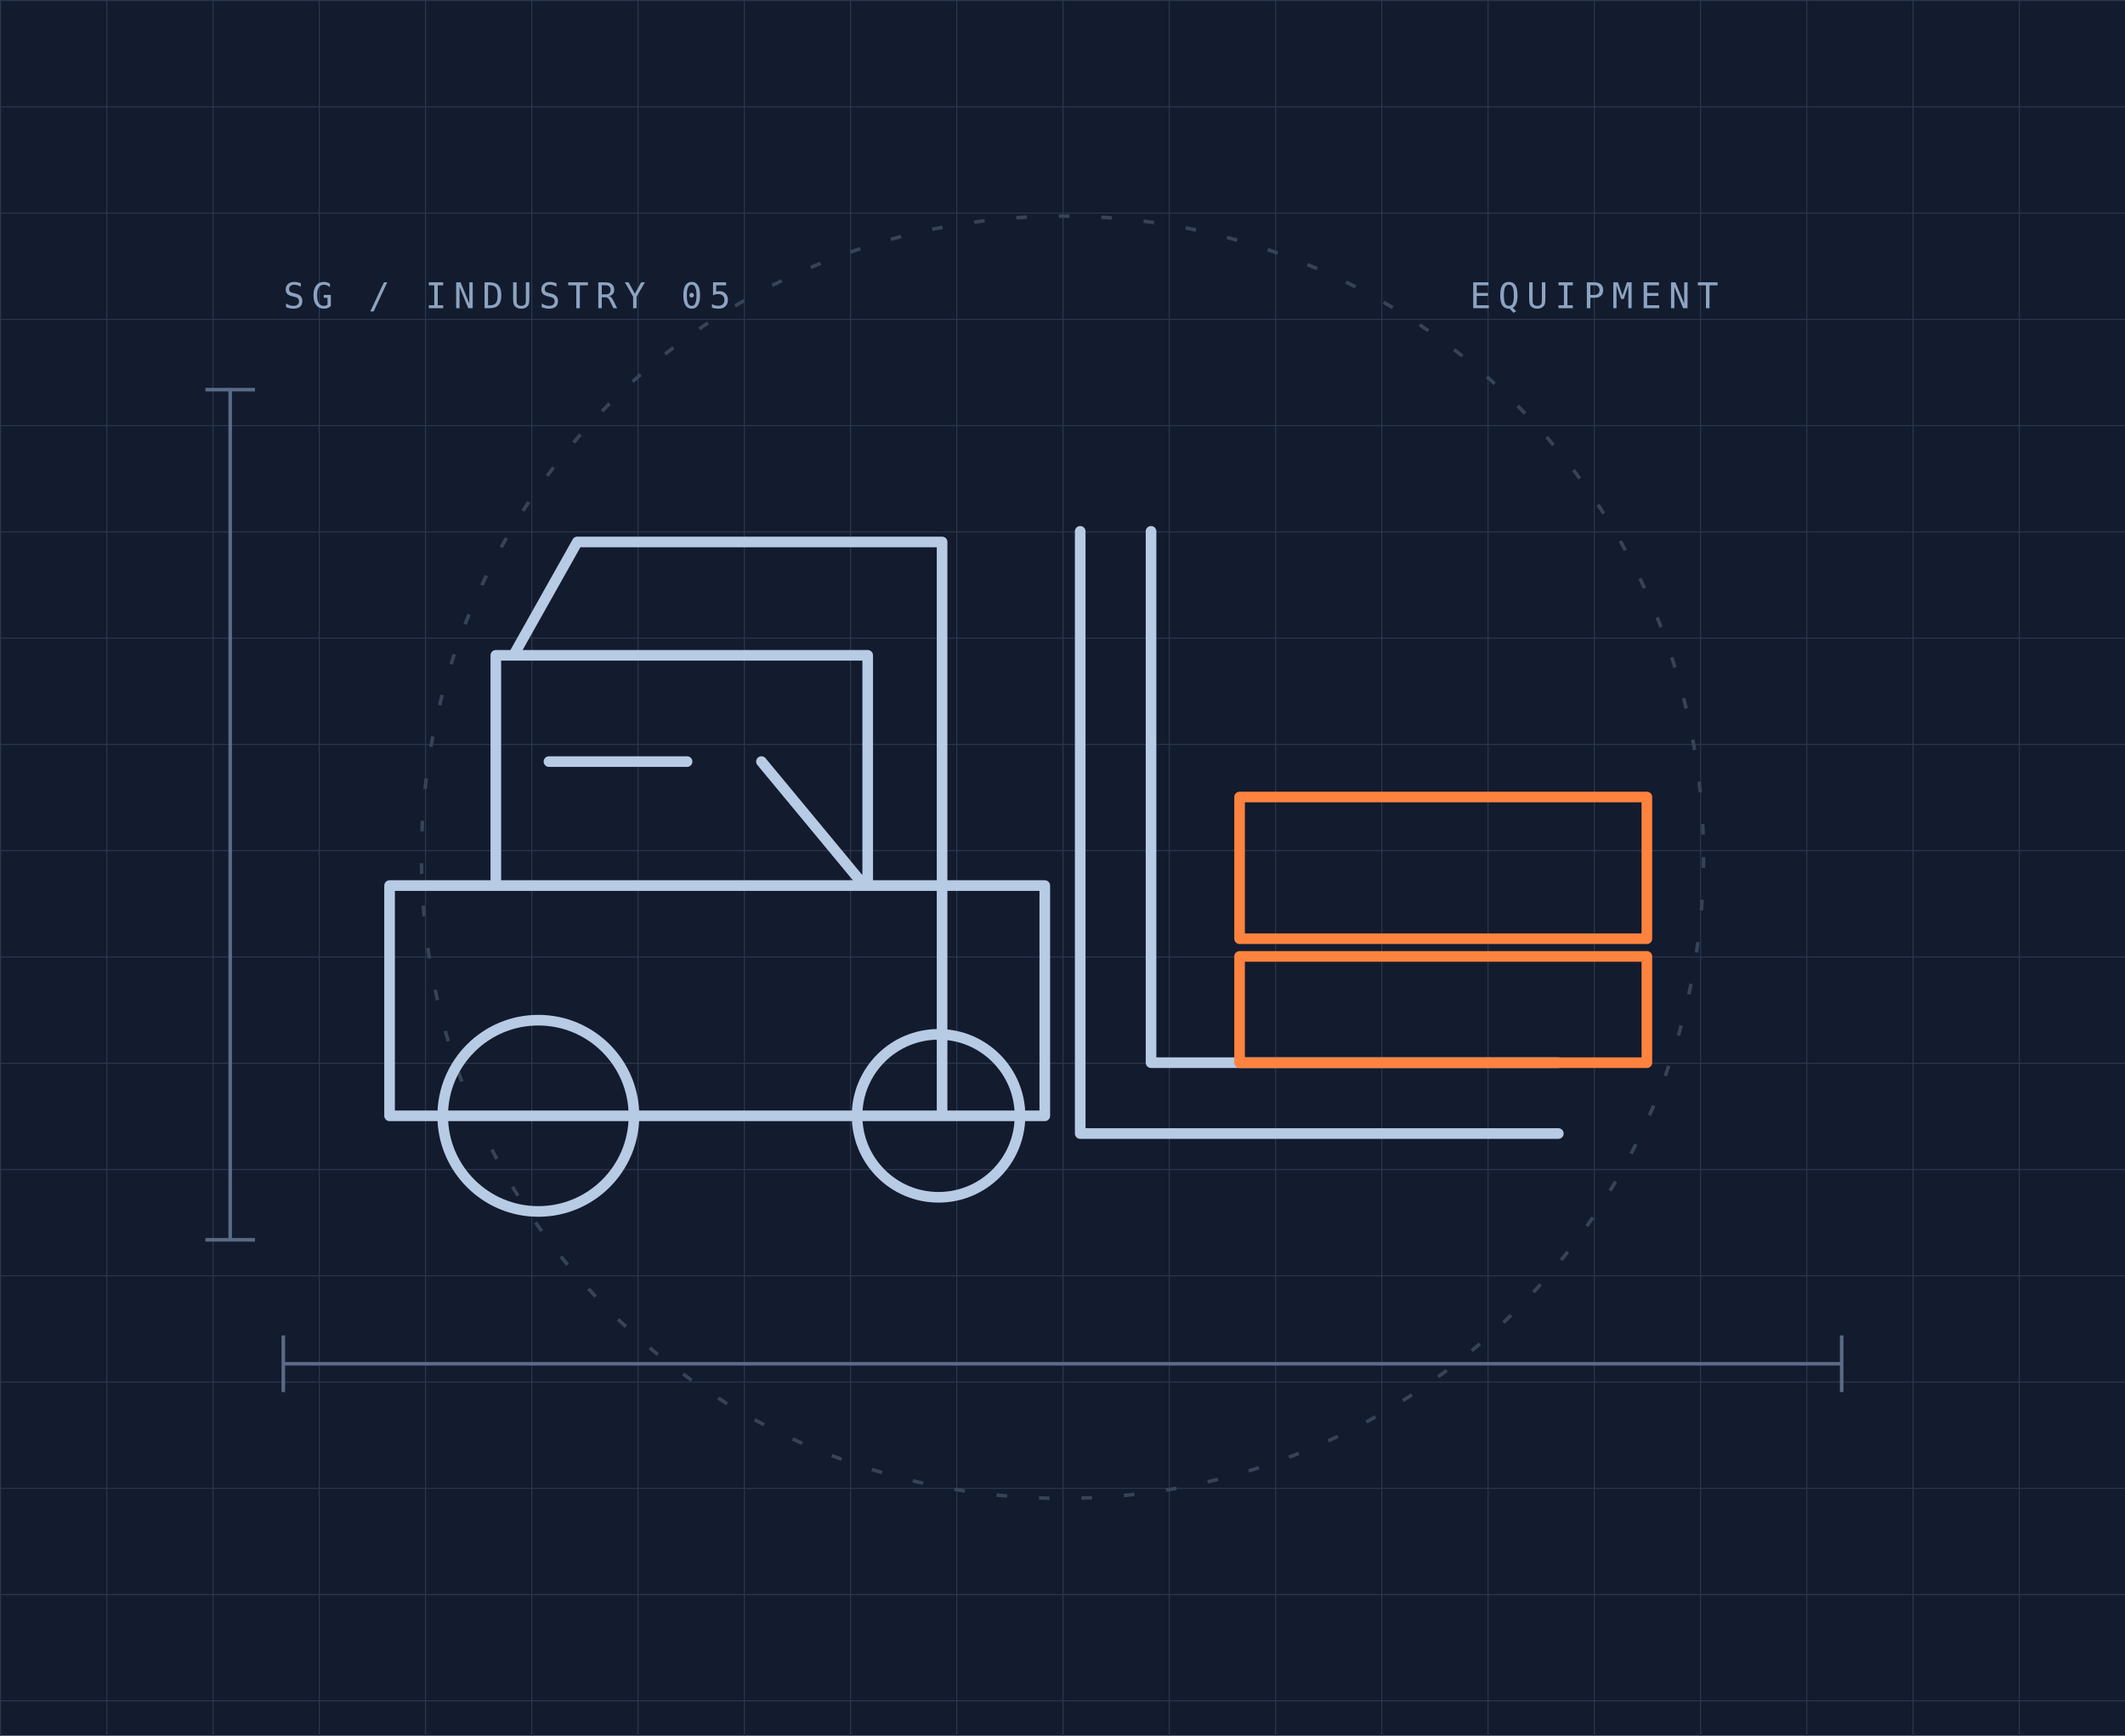
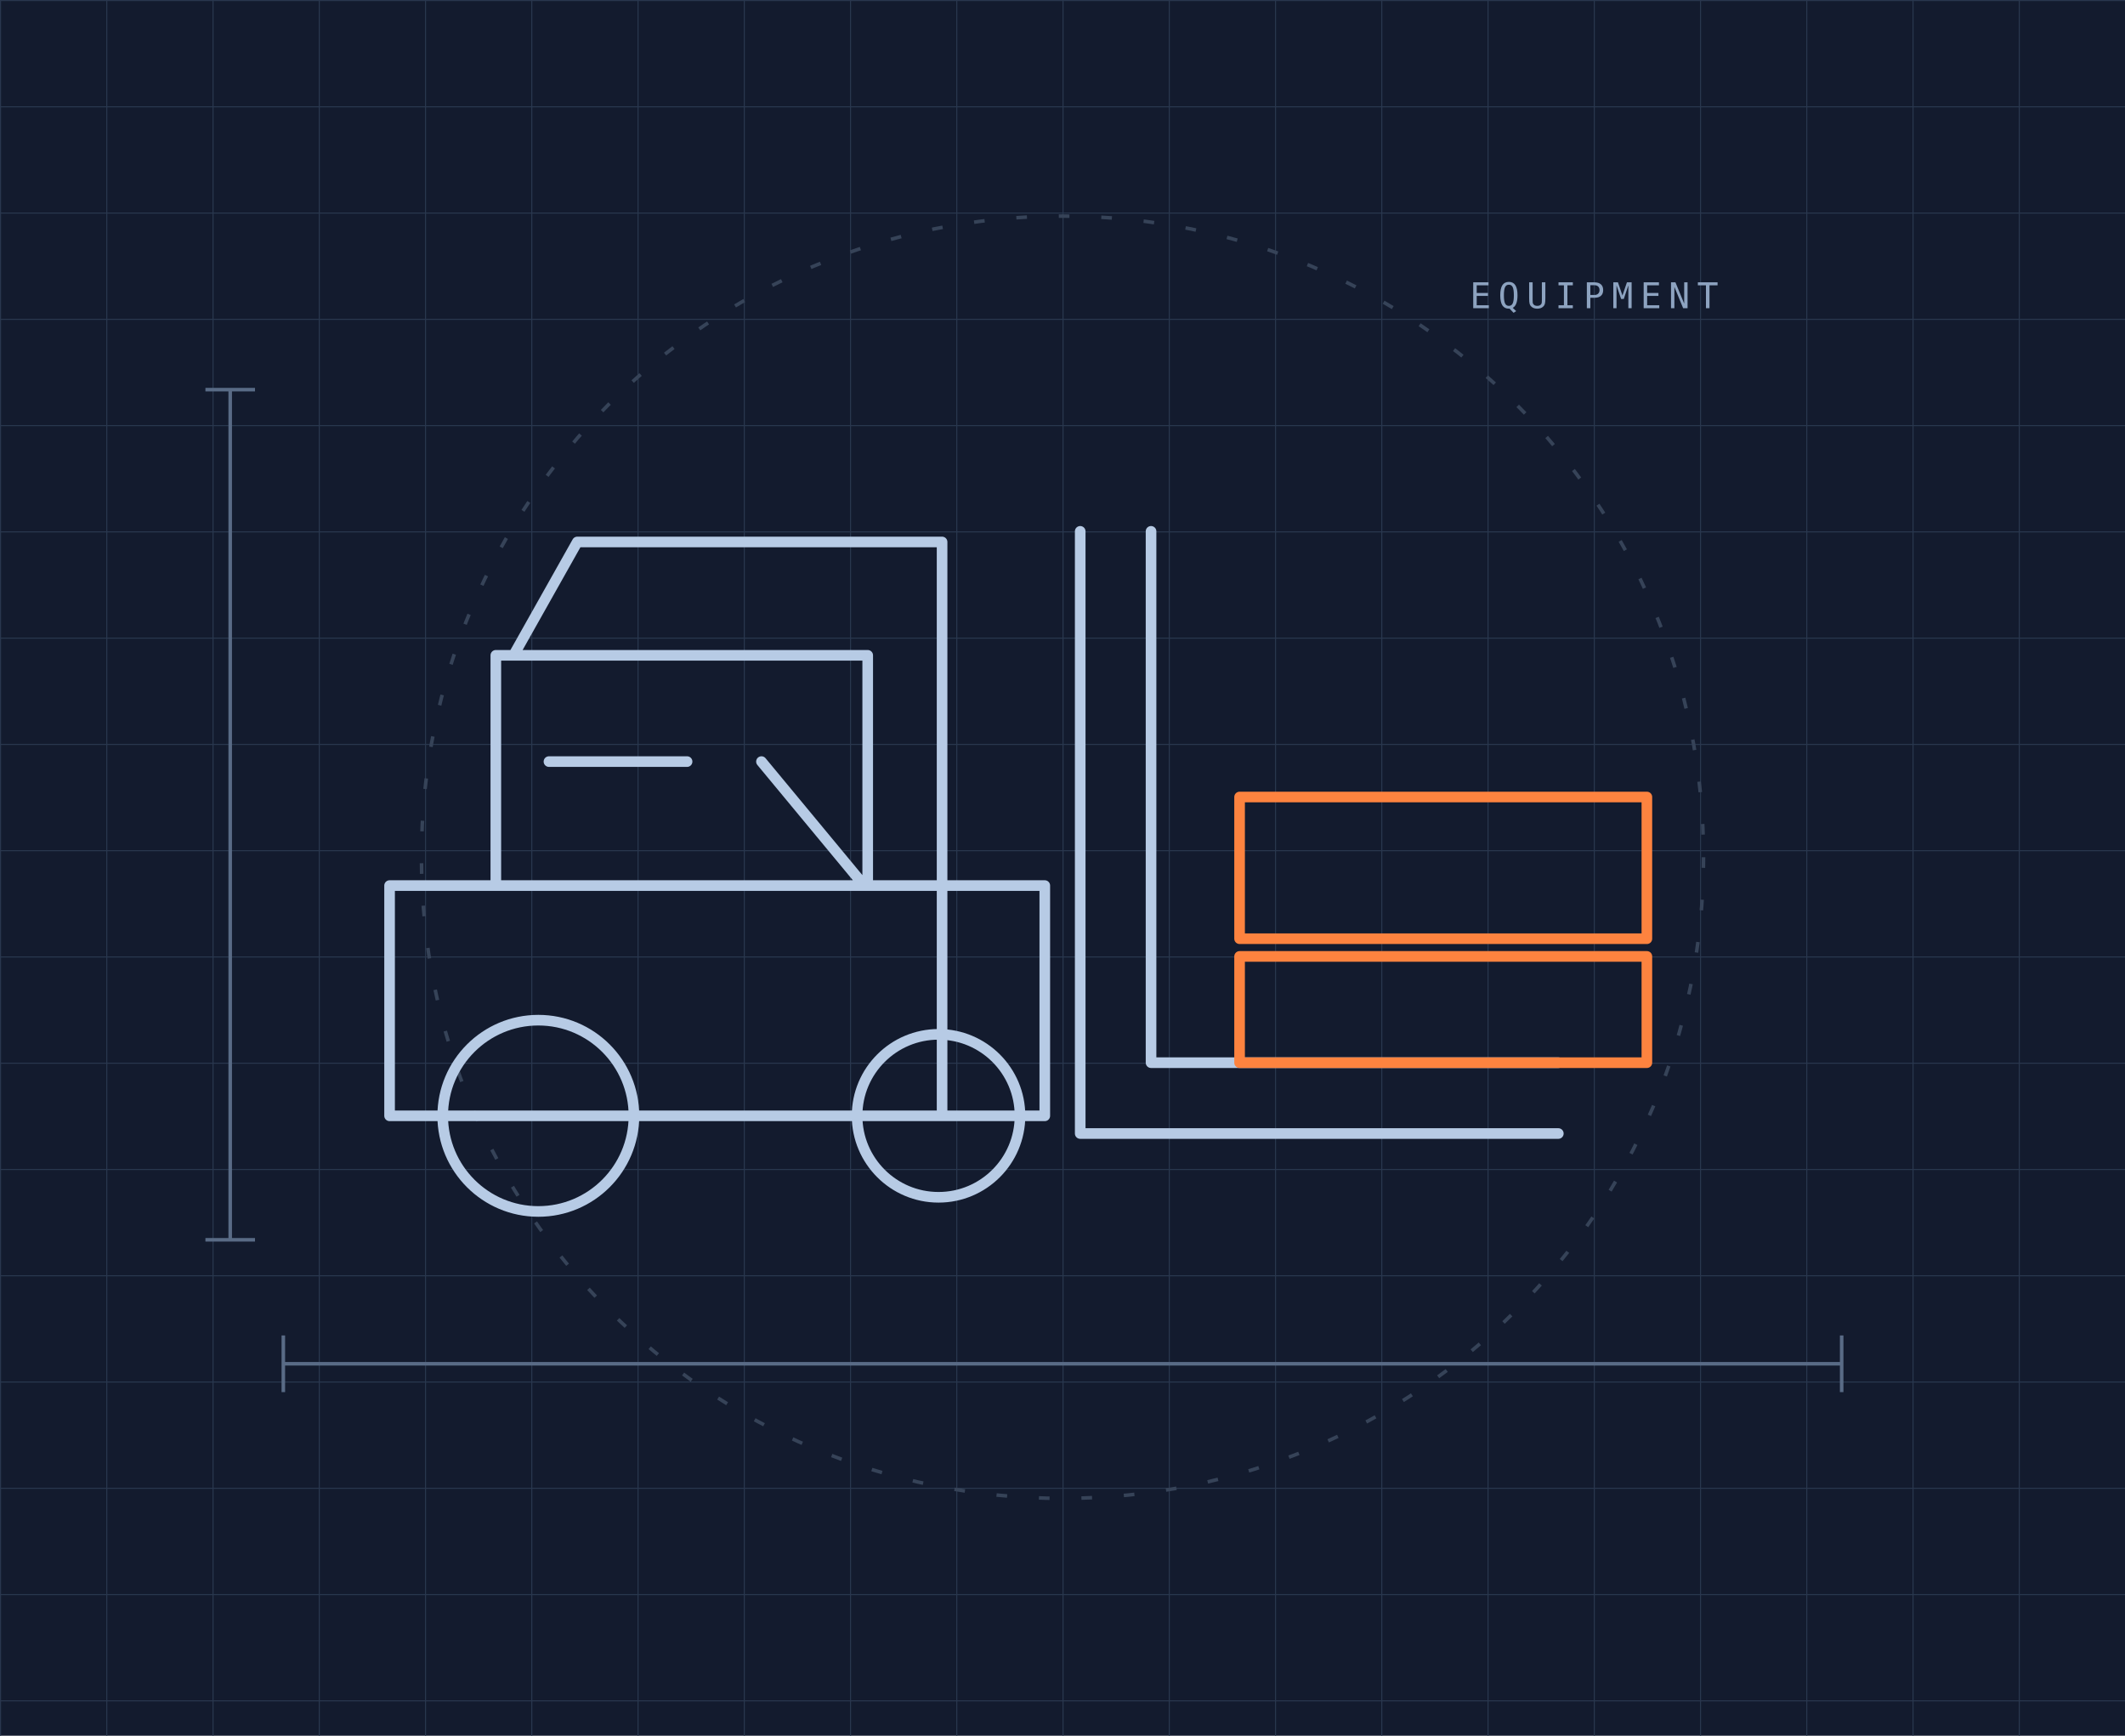
<svg xmlns="http://www.w3.org/2000/svg" viewBox="0 0 600 490" role="img" aria-labelledby="title">
  <defs>
    <pattern id="grid" width="30" height="30" patternUnits="userSpaceOnUse">
      <path d="M30 0H0V30" fill="none" stroke="#29374e" stroke-width=".6" />
    </pattern>
  </defs>
  <rect width="600" height="490" fill="#131b2e" />
  <rect width="600" height="490" fill="url(#grid)" />
  <circle cx="300" cy="242" r="181" fill="none" stroke="#364358" stroke-dasharray="3 9" />
  <style>.hot{stroke:#fd833f}</style>
  <g stroke="#b7cbe5" stroke-width="3" fill="none" stroke-linecap="round" stroke-linejoin="round">
    <path d="M110 250h185v65H110zM140 250v-65h105v65M145 185l18-32h103v97M266 153v162M305 150v170h135M325 150v150h115M215 215l29 35M155 215h39" />
    <circle cx="152" cy="315" r="27" />
    <circle cx="265" cy="315" r="23" />
    <path class="hot" d="M350 270h115v30H350zM350 225h115v40H350z" />
  </g>
  <g stroke="#596b86" fill="none">
    <path d="M80 385H520M80 377v16M520 377v16M65 110v240M58 110h14M58 350h14" />
  </g>
  <g fill="#8da3c0" font-family="monospace" font-size="10" letter-spacing="2">
-     <text x="80" y="87">SG / INDUSTRY 05</text>
    <text x="415" y="87">EQUIPMENT</text>
  </g>
</svg>
